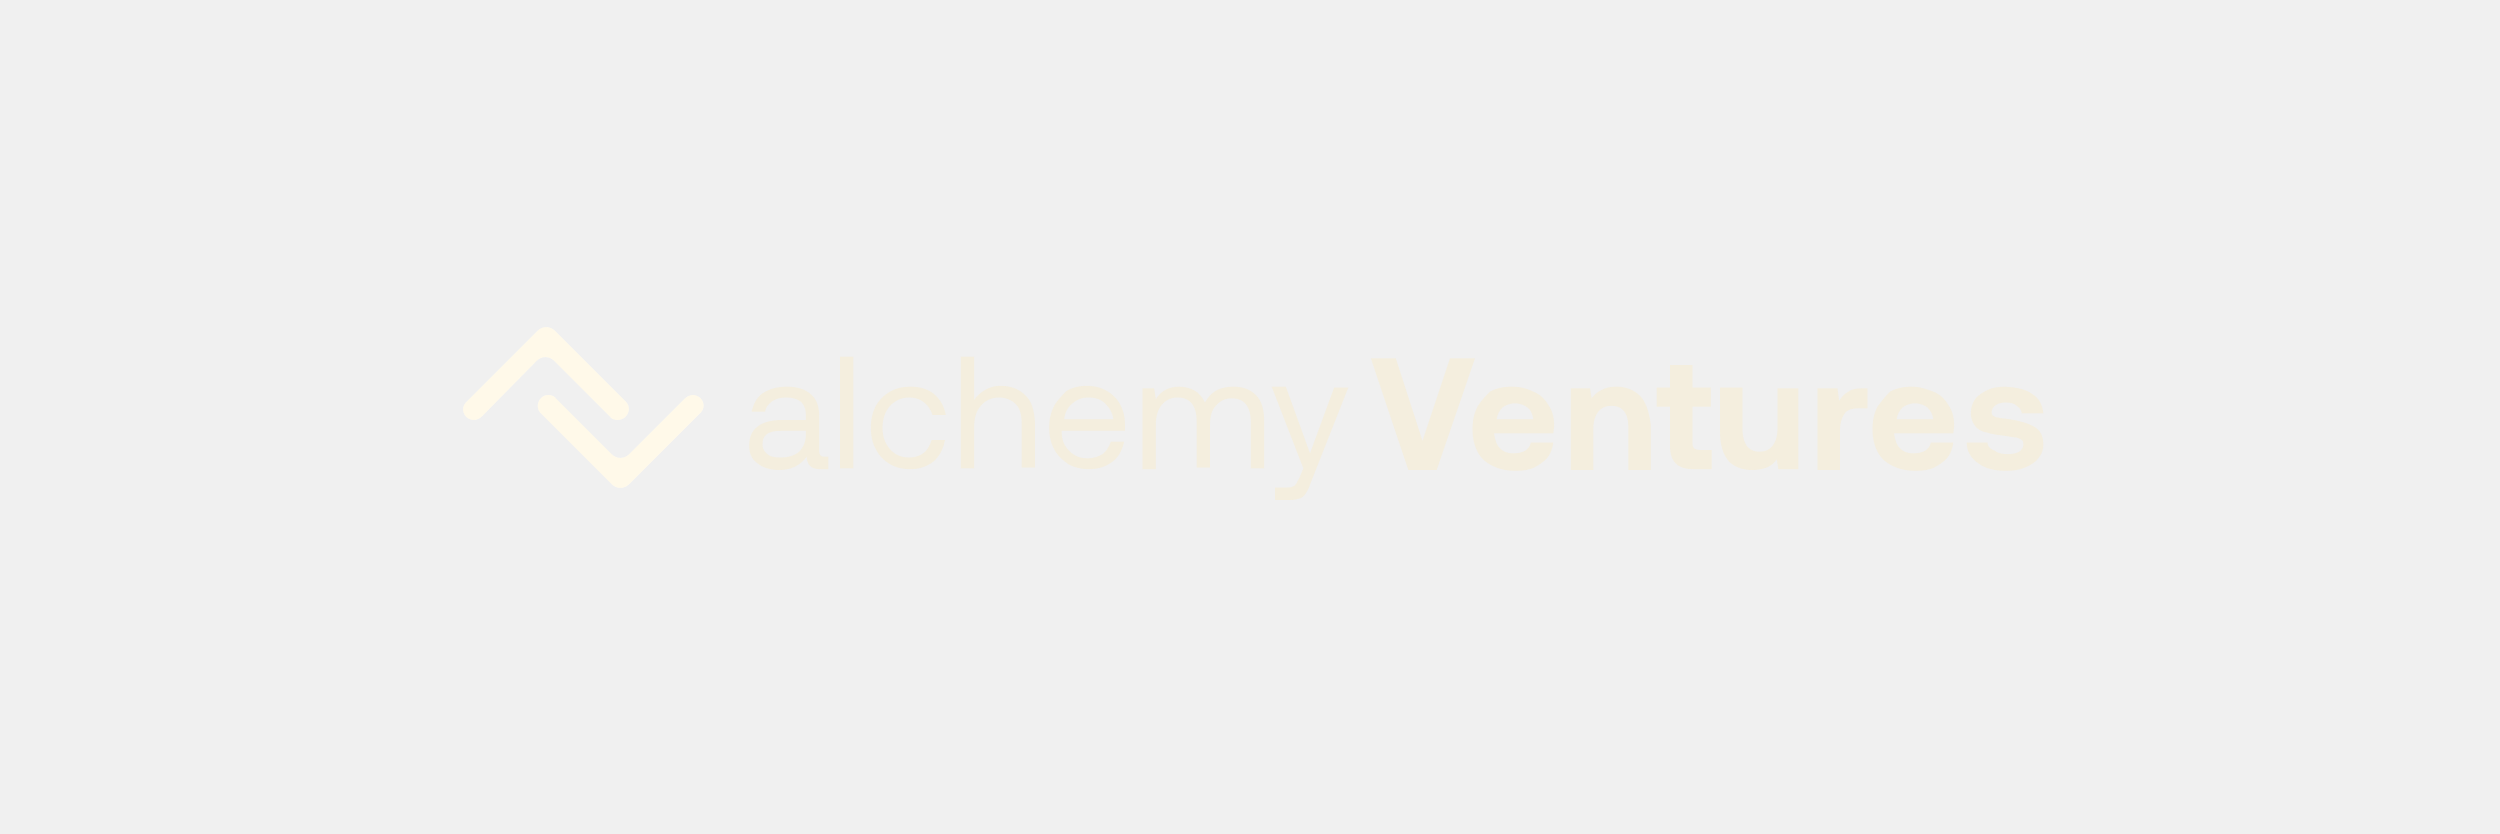
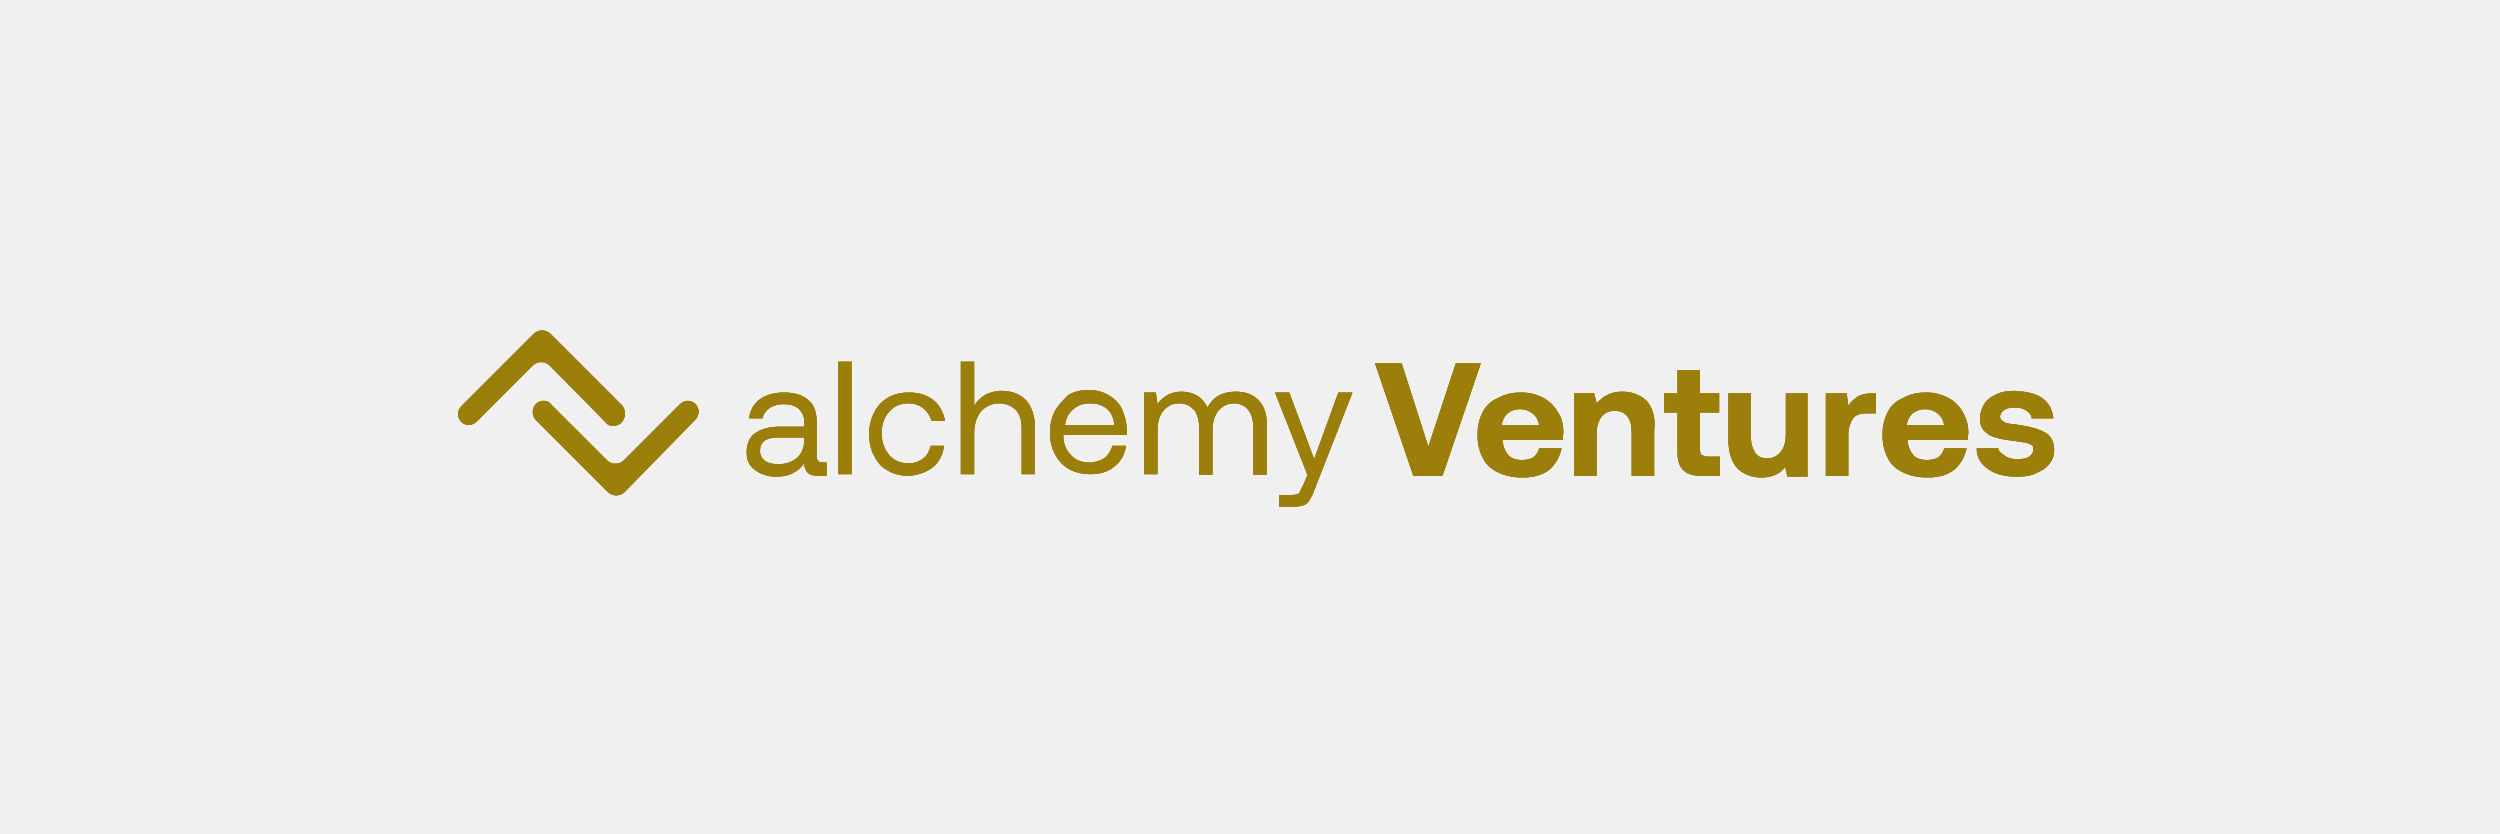
<svg xmlns="http://www.w3.org/2000/svg" version="1.1" id="katman_1" x="0px" y="0px" viewBox="0 0 300 100" style="enable-background:new 0 0 300 100;" xml:space="preserve">
  <style type="text/css">
- 	.st0{fill:#FFFFFF;}
- 	.st1{fill-rule:evenodd;clip-rule:evenodd;fill:#FFE8AA;fill-opacity:0.25;}
- 	.st2{fill:none;}
- 	.st3{fill:#FFE8AA;fill-opacity:0.25;}
+ 	.st0{fill:#9B7F0A;}
+ 	.st1{fill-rule:evenodd;clip-rule:evenodd;fill:#9B7F0A;}
</style>
-   <g>
-     <path class="st0" d="M65.8,47.4c0.3,0,0.7,0.1,0.9,0.4l6.7,6.7c0.6,0.6,1.5,0.6,2.1,0l6.7-6.7c0.2-0.2,0.6-0.4,0.9-0.4   c1.2,0,1.8,1.4,0.9,2.2l-8.5,8.5c-0.6,0.6-1.5,0.6-2.1,0l-8.5-8.5C64.1,48.8,64.7,47.4,65.8,47.4z M74.1,50.4   c-0.3,0-0.7-0.1-0.9-0.4l-6.7-6.7c-0.6-0.6-1.5-0.6-2.1,0L57.8,50c-0.2,0.2-0.6,0.4-0.9,0.4c-1.2,0-1.8-1.4-0.9-2.2l8.5-8.5   c0.6-0.6,1.5-0.6,2.1,0l8.5,8.5C75.9,49,75.3,50.4,74.1,50.4z" />
-     <path class="st1" d="M65.8,47.4c0.3,0,0.7,0.1,0.9,0.4l6.7,6.7c0.6,0.6,1.5,0.6,2.1,0l6.7-6.7c0.2-0.2,0.6-0.4,0.9-0.4   c1.2,0,1.8,1.4,0.9,2.2l-8.5,8.5c-0.6,0.6-1.5,0.6-2.1,0l-8.5-8.5C64.1,48.8,64.7,47.4,65.8,47.4z M74.1,50.4   c-0.3,0-0.7-0.1-0.9-0.4l-6.7-6.7c-0.6-0.6-1.5-0.6-2.1,0L57.8,50c-0.2,0.2-0.6,0.4-0.9,0.4c-1.2,0-1.8-1.4-0.9-2.2l8.5-8.5   c0.6-0.6,1.5-0.6,2.1,0l8.5,8.5C75.9,49,75.3,50.4,74.1,50.4z" />
-     <path class="st2" d="M99.4,54.8h-0.5c-0.4,0-0.6-0.2-0.6-0.7v-4.2c0-1.1-0.3-2-1-2.6c-0.7-0.6-1.6-0.9-2.9-0.9   c-1.2,0-2.1,0.3-2.9,0.8c-0.7,0.5-1.1,1.3-1.3,2.2h1.6c0.1-0.5,0.4-0.9,0.8-1.2c0.4-0.3,1-0.5,1.7-0.5c0.8,0,1.4,0.2,1.8,0.5   c0.4,0.4,0.6,0.9,0.6,1.5v0.7h-2.9c-1.3,0-2.3,0.3-2.9,0.8c-0.7,0.5-1,1.3-1,2.3c0,0.9,0.3,1.6,1,2.1c0.6,0.5,1.5,0.8,2.6,0.8   c1.4,0,2.5-0.5,3.3-1.6c0,0.5,0.2,0.9,0.4,1.1c0.3,0.3,0.7,0.4,1.3,0.4h0.9V54.8z M96.7,51.7v0.5c0,0.8-0.3,1.5-0.8,2   c-0.6,0.5-1.3,0.7-2.3,0.7c-0.6,0-1.2-0.1-1.5-0.4c-0.4-0.3-0.6-0.7-0.6-1.2c0-1.1,0.7-1.6,2.2-1.6H96.7z M100.8,42.8v13.4h1.6   V42.8H100.8z M112,55.4c0.7-0.6,1.2-1.5,1.4-2.6h-1.6c-0.2,0.6-0.5,1.2-0.9,1.5c-0.5,0.4-1.1,0.6-1.8,0.6c-0.9,0-1.7-0.3-2.3-1   c-0.6-0.7-0.9-1.5-0.9-2.6c0-1,0.3-1.9,0.9-2.6c0.6-0.6,1.3-1,2.3-1c0.7,0,1.3,0.2,1.8,0.6c0.5,0.4,0.8,0.9,1,1.5h1.6   c-0.2-1.1-0.7-1.9-1.4-2.5s-1.7-0.9-2.8-0.9c-1,0-1.8,0.2-2.5,0.6c-0.7,0.4-1.3,1-1.7,1.7c-0.4,0.8-0.6,1.6-0.6,2.6   c0,1,0.2,1.9,0.6,2.6c0.4,0.8,0.9,1.3,1.7,1.8c0.7,0.4,1.5,0.6,2.5,0.6C110.3,56.3,111.2,56,112,55.4z M123,47.4   c-0.7-0.7-1.7-1.1-2.9-1.1c-0.8,0-1.4,0.2-1.9,0.5c-0.5,0.3-1,0.7-1.3,1.2v-5.2h-1.6v13.4h1.6v-4.9c0-1.1,0.2-1.9,0.8-2.6   c0.5-0.6,1.2-1,2.2-1c0.8,0,1.5,0.3,2,0.8c0.5,0.5,0.7,1.3,0.7,2.3v5.3h1.6v-5.4C124.1,49.2,123.8,48.1,123,47.4z M126.5,48.7   c-0.4,0.8-0.6,1.6-0.6,2.6s0.2,1.9,0.6,2.6c0.4,0.8,1,1.3,1.7,1.8c0.7,0.4,1.6,0.6,2.5,0.6c1.1,0,2-0.3,2.8-0.9   c0.8-0.6,1.2-1.5,1.4-2.4h-1.6c-0.2,0.6-0.5,1.1-1,1.5c-0.5,0.3-1.1,0.5-1.8,0.5c-0.9,0-1.6-0.3-2.2-0.9c-0.6-0.6-0.9-1.3-0.9-2.3   v-0.1h7.6c0-0.3,0-0.5,0-0.7c0-0.9-0.2-1.8-0.6-2.5c-0.4-0.7-0.9-1.2-1.6-1.6c-0.7-0.4-1.5-0.6-2.4-0.6c-0.9,0-1.7,0.2-2.4,0.6   C127.5,47.4,126.9,48,126.5,48.7z M133.6,50.3h-5.9c0.1-0.8,0.4-1.4,1-1.9c0.6-0.5,1.2-0.7,1.9-0.7c0.8,0,1.5,0.2,2,0.7   S133.5,49.5,133.6,50.3z M150.7,47.4c-0.7-0.7-1.6-1-2.7-1c-1.6,0-2.7,0.6-3.4,1.9c-0.3-0.6-0.7-1.1-1.2-1.4   c-0.5-0.3-1.2-0.5-1.9-0.5c-1.2,0-2.2,0.5-2.8,1.5l-0.2-1.3h-1.4v9.7h1.6V51c0-1,0.2-1.8,0.7-2.4c0.5-0.6,1.1-0.9,1.9-0.9   c0.7,0,1.3,0.2,1.7,0.7c0.4,0.5,0.6,1.2,0.6,2.2v5.5h1.6V51c0-1,0.2-1.8,0.7-2.3c0.5-0.6,1.1-0.9,1.9-0.9c0.7,0,1.3,0.2,1.7,0.7   c0.4,0.5,0.6,1.2,0.6,2.2v5.5h1.6v-5.6C151.7,49.1,151.4,48.1,150.7,47.4z M154.3,46.4h-1.7l3.8,9.8l-0.5,1.2   c-0.2,0.3-0.3,0.6-0.4,0.7c-0.1,0.2-0.2,0.2-0.4,0.3c-0.2,0.1-0.4,0.1-0.7,0.1h-1.4V60h1.9c0.4,0,0.8-0.1,1.1-0.2   c0.3-0.1,0.5-0.3,0.7-0.6c0.2-0.3,0.4-0.7,0.6-1.3l4.5-11.4h-1.7l-2.9,7.9L154.3,46.4z" />
-     <path class="st3" d="M99.4,54.8h-0.5c-0.4,0-0.6-0.2-0.6-0.7v-4.2c0-1.1-0.3-2-1-2.6c-0.7-0.6-1.6-0.9-2.9-0.9   c-1.2,0-2.1,0.3-2.9,0.8c-0.7,0.5-1.1,1.3-1.3,2.2h1.6c0.1-0.5,0.4-0.9,0.8-1.2c0.4-0.3,1-0.5,1.7-0.5c0.8,0,1.4,0.2,1.8,0.5   c0.4,0.4,0.6,0.9,0.6,1.5v0.7h-2.9c-1.3,0-2.3,0.3-2.9,0.8c-0.7,0.5-1,1.3-1,2.3c0,0.9,0.3,1.6,1,2.1c0.6,0.5,1.5,0.8,2.6,0.8   c1.4,0,2.5-0.5,3.3-1.6c0,0.5,0.2,0.9,0.4,1.1c0.3,0.3,0.7,0.4,1.3,0.4h0.9V54.8z M96.7,51.7v0.5c0,0.8-0.3,1.5-0.8,2   c-0.6,0.5-1.3,0.7-2.3,0.7c-0.6,0-1.2-0.1-1.5-0.4c-0.4-0.3-0.6-0.7-0.6-1.2c0-1.1,0.7-1.6,2.2-1.6H96.7z M100.8,42.8v13.4h1.6   V42.8H100.8z M112,55.4c0.7-0.6,1.2-1.5,1.4-2.6h-1.6c-0.2,0.6-0.5,1.2-0.9,1.5c-0.5,0.4-1.1,0.6-1.8,0.6c-0.9,0-1.7-0.3-2.3-1   c-0.6-0.7-0.9-1.5-0.9-2.6c0-1,0.3-1.9,0.9-2.6c0.6-0.6,1.3-1,2.3-1c0.7,0,1.3,0.2,1.8,0.6c0.5,0.4,0.8,0.9,1,1.5h1.6   c-0.2-1.1-0.7-1.9-1.4-2.5s-1.7-0.9-2.8-0.9c-1,0-1.8,0.2-2.5,0.6c-0.7,0.4-1.3,1-1.7,1.7c-0.4,0.8-0.6,1.6-0.6,2.6   c0,1,0.2,1.9,0.6,2.6c0.4,0.8,0.9,1.3,1.7,1.8c0.7,0.4,1.5,0.6,2.5,0.6C110.3,56.3,111.2,56,112,55.4z M123,47.4   c-0.7-0.7-1.7-1.1-2.9-1.1c-0.8,0-1.4,0.2-1.9,0.5c-0.5,0.3-1,0.7-1.3,1.2v-5.2h-1.6v13.4h1.6v-4.9c0-1.1,0.2-1.9,0.8-2.6   c0.5-0.6,1.2-1,2.2-1c0.8,0,1.5,0.3,2,0.8c0.5,0.5,0.7,1.3,0.7,2.3v5.3h1.6v-5.4C124.1,49.2,123.8,48.1,123,47.4z M126.5,48.7   c-0.4,0.8-0.6,1.6-0.6,2.6s0.2,1.9,0.6,2.6c0.4,0.8,1,1.3,1.7,1.8c0.7,0.4,1.6,0.6,2.5,0.6c1.1,0,2-0.3,2.8-0.9   c0.8-0.6,1.2-1.5,1.4-2.4h-1.6c-0.2,0.6-0.5,1.1-1,1.5c-0.5,0.3-1.1,0.5-1.8,0.5c-0.9,0-1.6-0.3-2.2-0.9c-0.6-0.6-0.9-1.3-0.9-2.3   v-0.1h7.6c0-0.3,0-0.5,0-0.7c0-0.9-0.2-1.8-0.6-2.5c-0.4-0.7-0.9-1.2-1.6-1.6c-0.7-0.4-1.5-0.6-2.4-0.6c-0.9,0-1.7,0.2-2.4,0.6   C127.5,47.4,126.9,48,126.5,48.7z M133.6,50.3h-5.9c0.1-0.8,0.4-1.4,1-1.9c0.6-0.5,1.2-0.7,1.9-0.7c0.8,0,1.5,0.2,2,0.7   S133.5,49.5,133.6,50.3z M150.7,47.4c-0.7-0.7-1.6-1-2.7-1c-1.6,0-2.7,0.6-3.4,1.9c-0.3-0.6-0.7-1.1-1.2-1.4   c-0.5-0.3-1.2-0.5-1.9-0.5c-1.2,0-2.2,0.5-2.8,1.5l-0.2-1.3h-1.4v9.7h1.6V51c0-1,0.2-1.8,0.7-2.4c0.5-0.6,1.1-0.9,1.9-0.9   c0.7,0,1.3,0.2,1.7,0.7c0.4,0.5,0.6,1.2,0.6,2.2v5.5h1.6V51c0-1,0.2-1.8,0.7-2.3c0.5-0.6,1.1-0.9,1.9-0.9c0.7,0,1.3,0.2,1.7,0.7   c0.4,0.5,0.6,1.2,0.6,2.2v5.5h1.6v-5.6C151.7,49.1,151.4,48.1,150.7,47.4z M154.3,46.4h-1.7l3.8,9.8l-0.5,1.2   c-0.2,0.3-0.3,0.6-0.4,0.7c-0.1,0.2-0.2,0.2-0.4,0.3c-0.2,0.1-0.4,0.1-0.7,0.1h-1.4V60h1.9c0.4,0,0.8-0.1,1.1-0.2   c0.3-0.1,0.5-0.3,0.7-0.6c0.2-0.3,0.4-0.7,0.6-1.3l4.5-11.4h-1.7l-2.9,7.9L154.3,46.4z" />
-     <path class="st2" d="M164.5,43l4.5,13.4h3.4L177,43h-3l-3.3,9.9l-3.2-9.9H164.5z M177.3,48.8c-0.4,0.8-0.6,1.6-0.6,2.7   s0.2,1.9,0.6,2.7c0.4,0.8,1,1.3,1.8,1.7c0.8,0.4,1.7,0.6,2.8,0.6c0.8,0,1.6-0.1,2.2-0.4c0.6-0.3,1.2-0.7,1.6-1.2   c0.4-0.5,0.6-1.1,0.7-1.8h-2.7c-0.1,0.5-0.4,0.8-0.7,1c-0.4,0.2-0.8,0.3-1.4,0.3c-0.7,0-1.2-0.2-1.6-0.6c-0.4-0.4-0.6-1-0.7-1.7   v-0.1h7.1c0-0.3,0.1-0.6,0.1-0.9c0-1-0.2-1.8-0.7-2.5c-0.4-0.7-1-1.3-1.8-1.6c-0.8-0.4-1.6-0.6-2.6-0.6c-1,0-1.9,0.2-2.6,0.6   C178.3,47.5,177.7,48.1,177.3,48.8z M184,50.3h-4.4c0.1-0.6,0.3-1,0.7-1.4c0.4-0.3,0.9-0.5,1.5-0.5c0.6,0,1.1,0.2,1.5,0.5   S183.9,49.7,184,50.3z M196.8,47.5c-0.7-0.7-1.7-1.1-2.8-1.1c-0.7,0-1.3,0.1-1.8,0.4c-0.5,0.2-0.9,0.6-1.2,1l-0.2-1.2h-2.3v9.8h2.7   v-5c0-0.8,0.2-1.5,0.6-2c0.4-0.5,0.9-0.7,1.6-0.7c1.3,0,2,0.9,2,2.5v5.2h2.7V51C197.9,49.4,197.5,48.2,196.8,47.5z M200.4,48.8v4.7   c0,1.9,0.9,2.8,2.8,2.8h2.2v-2.3H204c-0.3,0-0.6-0.1-0.7-0.2c-0.2-0.2-0.2-0.4-0.2-0.7v-4.3h2.2v-2.3h-2.2v-2.7h-2.7v2.7h-1.6v2.3   H200.4z M216,46.6h-2.7v4.8c0,0.9-0.2,1.6-0.6,2.1c-0.4,0.5-0.9,0.7-1.6,0.7c-0.6,0-1.1-0.2-1.5-0.7c-0.3-0.5-0.5-1.1-0.5-2v-5   h-2.7v5.3c0,1.7,0.4,2.8,1.1,3.6c0.7,0.7,1.7,1,2.8,1c0.6,0,1.2-0.1,1.7-0.3c0.5-0.2,0.9-0.5,1.2-1l0.2,1.2h2.4V46.6z M224,46.6   h-0.5c-0.7,0-1.3,0.1-1.7,0.4c-0.4,0.2-0.8,0.6-1.1,1.1l-0.2-1.5h-2.4v9.8h2.7v-4.8c0-0.8,0.2-1.4,0.5-1.9c0.3-0.5,0.9-0.7,1.7-0.7   h1.1V46.6z M225.3,48.8c-0.4,0.8-0.6,1.6-0.6,2.7s0.2,1.9,0.6,2.7c0.4,0.8,1,1.3,1.8,1.7c0.8,0.4,1.7,0.6,2.8,0.6   c0.8,0,1.6-0.1,2.2-0.4c0.6-0.3,1.2-0.7,1.6-1.2c0.4-0.5,0.6-1.1,0.7-1.8h-2.7c-0.1,0.5-0.4,0.8-0.7,1c-0.4,0.2-0.8,0.3-1.4,0.3   c-0.7,0-1.2-0.2-1.6-0.6c-0.4-0.4-0.6-1-0.7-1.7v-0.1h7.1c0-0.3,0.1-0.6,0.1-0.9c0-1-0.2-1.8-0.7-2.5c-0.4-0.7-1-1.3-1.8-1.6   s-1.6-0.6-2.6-0.6c-1,0-1.9,0.2-2.6,0.6C226.3,47.5,225.8,48.1,225.3,48.8z M232,50.3h-4.4c0.1-0.6,0.3-1,0.7-1.4   c0.4-0.3,0.9-0.5,1.5-0.5c0.6,0,1.1,0.2,1.5,0.5C231.7,49.3,231.9,49.7,232,50.3z M238.5,53.1H236c0,1,0.5,1.9,1.4,2.5   c0.8,0.6,1.9,0.9,3.3,0.9c0.9,0,1.6-0.1,2.3-0.4c0.7-0.3,1.2-0.6,1.6-1.1c0.4-0.5,0.6-1,0.6-1.7c0-1-0.4-1.7-1.1-2.1   c-0.7-0.4-1.7-0.7-3-0.9c-0.6-0.1-1.1-0.1-1.3-0.2c-0.3,0-0.5-0.1-0.6-0.2c-0.2-0.1-0.2-0.3-0.2-0.5c0-0.3,0.2-0.6,0.5-0.8   c0.3-0.2,0.7-0.3,1.2-0.3c0.5,0,1,0.1,1.3,0.4c0.3,0.2,0.6,0.5,0.6,0.9h2.6c-0.1-1-0.5-1.8-1.3-2.3c-0.8-0.6-1.9-0.8-3.2-0.9   c-0.8,0-1.6,0.1-2.2,0.4c-0.6,0.3-1.1,0.6-1.5,1.1c-0.3,0.5-0.5,1-0.5,1.7c0,0.6,0.2,1.1,0.5,1.5c0.3,0.4,0.8,0.7,1.4,0.8   c0.6,0.2,1.3,0.3,2.2,0.4c0.6,0.1,1.1,0.2,1.4,0.2c0.3,0.1,0.5,0.2,0.6,0.3c0.2,0.1,0.2,0.3,0.2,0.6c0,0.3-0.2,0.6-0.5,0.8   c-0.3,0.2-0.8,0.3-1.4,0.3c-0.6,0-1.1-0.1-1.5-0.4C238.8,53.9,238.5,53.5,238.5,53.1z" />
-     <path class="st3" d="M164.5,43l4.5,13.4h3.4L177,43h-3l-3.3,9.9l-3.2-9.9H164.5z M177.3,48.8c-0.4,0.8-0.6,1.6-0.6,2.7   s0.2,1.9,0.6,2.7c0.4,0.8,1,1.3,1.8,1.7c0.8,0.4,1.7,0.6,2.8,0.6c0.8,0,1.6-0.1,2.2-0.4c0.6-0.3,1.2-0.7,1.6-1.2   c0.4-0.5,0.6-1.1,0.7-1.8h-2.7c-0.1,0.5-0.4,0.8-0.7,1c-0.4,0.2-0.8,0.3-1.4,0.3c-0.7,0-1.2-0.2-1.6-0.6c-0.4-0.4-0.6-1-0.7-1.7   v-0.1h7.1c0-0.3,0.1-0.6,0.1-0.9c0-1-0.2-1.8-0.7-2.5c-0.4-0.7-1-1.3-1.8-1.6c-0.8-0.4-1.6-0.6-2.6-0.6c-1,0-1.9,0.2-2.6,0.6   C178.3,47.5,177.7,48.1,177.3,48.8z M184,50.3h-4.4c0.1-0.6,0.3-1,0.7-1.4c0.4-0.3,0.9-0.5,1.5-0.5c0.6,0,1.1,0.2,1.5,0.5   S183.9,49.7,184,50.3z M196.8,47.5c-0.7-0.7-1.7-1.1-2.8-1.1c-0.7,0-1.3,0.1-1.8,0.4c-0.5,0.2-0.9,0.6-1.2,1l-0.2-1.2h-2.3v9.8h2.7   v-5c0-0.8,0.2-1.5,0.6-2c0.4-0.5,0.9-0.7,1.6-0.7c1.3,0,2,0.9,2,2.5v5.2h2.7V51C197.9,49.4,197.5,48.2,196.8,47.5z M200.4,48.8v4.7   c0,1.9,0.9,2.8,2.8,2.8h2.2v-2.3H204c-0.3,0-0.6-0.1-0.7-0.2c-0.2-0.2-0.2-0.4-0.2-0.7v-4.3h2.2v-2.3h-2.2v-2.7h-2.7v2.7h-1.6v2.3   H200.4z M216,46.6h-2.7v4.8c0,0.9-0.2,1.6-0.6,2.1c-0.4,0.5-0.9,0.7-1.6,0.7c-0.6,0-1.1-0.2-1.5-0.7c-0.3-0.5-0.5-1.1-0.5-2v-5   h-2.7v5.3c0,1.7,0.4,2.8,1.1,3.6c0.7,0.7,1.7,1,2.8,1c0.6,0,1.2-0.1,1.7-0.3c0.5-0.2,0.9-0.5,1.2-1l0.2,1.2h2.4V46.6z M224,46.6   h-0.5c-0.7,0-1.3,0.1-1.7,0.4c-0.4,0.2-0.8,0.6-1.1,1.1l-0.2-1.5h-2.4v9.8h2.7v-4.8c0-0.8,0.2-1.4,0.5-1.9c0.3-0.5,0.9-0.7,1.7-0.7   h1.1V46.6z M225.3,48.8c-0.4,0.8-0.6,1.6-0.6,2.7s0.2,1.9,0.6,2.7c0.4,0.8,1,1.3,1.8,1.7c0.8,0.4,1.7,0.6,2.8,0.6   c0.8,0,1.6-0.1,2.2-0.4c0.6-0.3,1.2-0.7,1.6-1.2c0.4-0.5,0.6-1.1,0.7-1.8h-2.7c-0.1,0.5-0.4,0.8-0.7,1c-0.4,0.2-0.8,0.3-1.4,0.3   c-0.7,0-1.2-0.2-1.6-0.6c-0.4-0.4-0.6-1-0.7-1.7v-0.1h7.1c0-0.3,0.1-0.6,0.1-0.9c0-1-0.2-1.8-0.7-2.5c-0.4-0.7-1-1.3-1.8-1.6   s-1.6-0.6-2.6-0.6c-1,0-1.9,0.2-2.6,0.6C226.3,47.5,225.8,48.1,225.3,48.8z M232,50.3h-4.4c0.1-0.6,0.3-1,0.7-1.4   c0.4-0.3,0.9-0.5,1.5-0.5c0.6,0,1.1,0.2,1.5,0.5C231.7,49.3,231.9,49.7,232,50.3z M238.5,53.1H236c0,1,0.5,1.9,1.4,2.5   c0.8,0.6,1.9,0.9,3.3,0.9c0.9,0,1.6-0.1,2.3-0.4c0.7-0.3,1.2-0.6,1.6-1.1c0.4-0.5,0.6-1,0.6-1.7c0-1-0.4-1.7-1.1-2.1   c-0.7-0.4-1.7-0.7-3-0.9c-0.6-0.1-1.1-0.1-1.3-0.2c-0.3,0-0.5-0.1-0.6-0.2c-0.2-0.1-0.2-0.3-0.2-0.5c0-0.3,0.2-0.6,0.5-0.8   c0.3-0.2,0.7-0.3,1.2-0.3c0.5,0,1,0.1,1.3,0.4c0.3,0.2,0.6,0.5,0.6,0.9h2.6c-0.1-1-0.5-1.8-1.3-2.3c-0.8-0.6-1.9-0.8-3.2-0.9   c-0.8,0-1.6,0.1-2.2,0.4c-0.6,0.3-1.1,0.6-1.5,1.1c-0.3,0.5-0.5,1-0.5,1.7c0,0.6,0.2,1.1,0.5,1.5c0.3,0.4,0.8,0.7,1.4,0.8   c0.6,0.2,1.3,0.3,2.2,0.4c0.6,0.1,1.1,0.2,1.4,0.2c0.3,0.1,0.5,0.2,0.6,0.3c0.2,0.1,0.2,0.3,0.2,0.6c0,0.3-0.2,0.6-0.5,0.8   c-0.3,0.2-0.8,0.3-1.4,0.3c-0.6,0-1.1-0.1-1.5-0.4C238.8,53.9,238.5,53.5,238.5,53.1z" />
-   </g>
+   <path class="st0" d="M65.2,48.1c0.4,0,0.7,0.1,0.9,0.4l6.7,6.7c0.6,0.6,1.5,0.6,2.1,0l6.7-6.7c0.2-0.2,0.6-0.4,0.9-0.4  c1.2,0,1.8,1.4,0.9,2.3L75,59c-0.6,0.6-1.5,0.6-2.1,0l-8.6-8.6C63.5,49.5,64.1,48.1,65.2,48.1z M73.6,51.1c-0.4,0-0.7-0.1-0.9-0.4  L66,43.9c-0.6-0.6-1.5-0.6-2.1,0l-6.7,6.7c-0.2,0.2-0.6,0.4-0.9,0.4c-1.2,0-1.8-1.4-0.9-2.3l8.6-8.6c0.6-0.6,1.5-0.6,2.1,0l8.6,8.6  C75.4,49.7,74.8,51.1,73.6,51.1z" />
+   <path class="st1" d="M65.2,48.1c0.4,0,0.7,0.1,0.9,0.4l6.7,6.7c0.6,0.6,1.5,0.6,2.1,0l6.7-6.7c0.2-0.2,0.6-0.4,0.9-0.4  c1.2,0,1.8,1.4,0.9,2.3L75,59c-0.6,0.6-1.5,0.6-2.1,0l-8.6-8.6C63.5,49.5,64.1,48.1,65.2,48.1z M73.6,51.1c-0.4,0-0.7-0.1-0.9-0.4  L66,43.9c-0.6-0.6-1.5-0.6-2.1,0l-6.7,6.7c-0.2,0.2-0.6,0.4-0.9,0.4c-1.2,0-1.8-1.4-0.9-2.3l8.6-8.6c0.6-0.6,1.5-0.6,2.1,0l8.6,8.6  C75.4,49.7,74.8,51.1,73.6,51.1z" />
+   <path class="st1" d="M65.2,48.1c0.4,0,0.7,0.1,0.9,0.4l6.7,6.7c0.6,0.6,1.5,0.6,2.1,0l6.7-6.7c0.2-0.2,0.6-0.4,0.9-0.4  c1.2,0,1.8,1.4,0.9,2.3L75,59c-0.6,0.6-1.5,0.6-2.1,0l-8.6-8.6C63.5,49.5,64.1,48.1,65.2,48.1z M73.6,51.1c-0.4,0-0.7-0.1-0.9-0.4  L66,43.9c-0.6-0.6-1.5-0.6-2.1,0l-6.7,6.7c-0.2,0.2-0.6,0.4-0.9,0.4c-1.2,0-1.8-1.4-0.9-2.3l8.6-8.6c0.6-0.6,1.5-0.6,2.1,0l8.6,8.6  C75.4,49.7,74.8,51.1,73.6,51.1z" />
+   <path class="st0" d="M99.2,55.5h-0.5c-0.4,0-0.7-0.2-0.7-0.7v-4.2c0-1.1-0.3-2-1-2.6c-0.7-0.6-1.7-0.9-2.9-0.9  c-1.2,0-2.2,0.3-2.9,0.8c-0.7,0.5-1.2,1.3-1.3,2.3h1.6c0.1-0.5,0.4-0.9,0.8-1.2c0.4-0.3,1-0.5,1.7-0.5c0.8,0,1.4,0.2,1.8,0.5  c0.4,0.4,0.7,0.9,0.7,1.5v0.7h-2.9c-1.3,0-2.3,0.3-3,0.8c-0.7,0.5-1,1.3-1,2.3c0,0.9,0.3,1.6,1,2.1c0.7,0.5,1.5,0.8,2.6,0.8  c1.4,0,2.5-0.5,3.3-1.6c0,0.5,0.2,0.9,0.4,1.1c0.3,0.3,0.7,0.4,1.4,0.4h0.9V55.5z M96.5,52.4v0.5c0,0.8-0.3,1.5-0.8,2  c-0.6,0.5-1.3,0.8-2.3,0.8c-0.7,0-1.2-0.1-1.6-0.4c-0.4-0.3-0.6-0.7-0.6-1.2c0-1.1,0.7-1.6,2.2-1.6H96.5z M100.6,43.4v13.5h1.6V43.4  H100.6z M111.9,56.1c0.8-0.6,1.2-1.5,1.4-2.6h-1.6c-0.2,0.7-0.5,1.2-0.9,1.5c-0.5,0.4-1.1,0.6-1.8,0.6c-0.9,0-1.7-0.3-2.3-1  c-0.6-0.7-0.9-1.6-0.9-2.6c0-1.1,0.3-1.9,0.9-2.6c0.6-0.7,1.4-1,2.3-1c0.7,0,1.3,0.2,1.8,0.6c0.5,0.4,0.8,0.9,1,1.5h1.6  c-0.2-1.1-0.7-1.9-1.4-2.5c-0.8-0.6-1.7-0.9-2.9-0.9c-1,0-1.8,0.2-2.5,0.6c-0.7,0.4-1.3,1-1.7,1.8c-0.4,0.8-0.6,1.6-0.6,2.6  c0,1,0.2,1.9,0.6,2.6c0.4,0.8,0.9,1.4,1.7,1.8c0.7,0.4,1.5,0.6,2.5,0.6C110.2,57,111.1,56.7,111.9,56.1z M123.1,48  c-0.7-0.7-1.7-1.1-2.9-1.1c-0.8,0-1.4,0.2-2,0.5c-0.5,0.3-1,0.8-1.3,1.3v-5.3h-1.6v13.5h1.6V52c0-1.1,0.3-2,0.8-2.6  c0.5-0.6,1.3-1,2.2-1c0.8,0,1.5,0.3,2,0.8c0.5,0.5,0.7,1.3,0.7,2.3v5.4h1.6v-5.5C124.2,49.9,123.8,48.8,123.1,48z M126.6,49.3  c-0.4,0.8-0.6,1.6-0.6,2.6s0.2,1.9,0.6,2.6c0.4,0.8,1,1.4,1.7,1.8c0.7,0.4,1.6,0.6,2.6,0.6c1.1,0,2.1-0.3,2.8-0.9  c0.8-0.6,1.3-1.5,1.4-2.5h-1.6c-0.2,0.6-0.5,1.1-1,1.5c-0.5,0.3-1.1,0.5-1.8,0.5c-0.9,0-1.7-0.3-2.2-0.9c-0.6-0.6-0.9-1.4-0.9-2.3  v-0.1h7.6c0-0.3,0-0.5,0-0.7c0-0.9-0.3-1.8-0.6-2.5c-0.4-0.7-0.9-1.2-1.6-1.6c-0.7-0.4-1.5-0.6-2.4-0.6c-0.9,0-1.7,0.2-2.4,0.6  C127.6,48,127,48.6,126.6,49.3z M133.7,51h-5.9c0.1-0.8,0.4-1.4,1-1.9c0.6-0.5,1.2-0.7,2-0.7c0.8,0,1.5,0.2,2.1,0.7  C133.3,49.5,133.7,50.2,133.7,51z M151,48c-0.7-0.7-1.6-1-2.7-1c-1.6,0-2.7,0.6-3.4,1.9c-0.3-0.6-0.7-1.1-1.2-1.4  c-0.5-0.3-1.2-0.5-1.9-0.5c-1.2,0-2.2,0.5-2.9,1.5l-0.2-1.4h-1.4v9.8h1.6v-5.2c0-1,0.2-1.8,0.7-2.4c0.5-0.6,1.1-0.9,1.9-0.9  c0.8,0,1.3,0.3,1.8,0.8c0.4,0.5,0.6,1.2,0.6,2.2v5.6h1.6v-5.3c0-1,0.2-1.8,0.7-2.4c0.5-0.6,1.1-0.9,1.9-0.9c0.7,0,1.3,0.3,1.7,0.8  c0.4,0.5,0.6,1.2,0.6,2.2v5.6h1.6v-5.7C152.1,49.8,151.7,48.7,151,48z M154.7,47.1H153l3.9,9.9l-0.5,1.2c-0.2,0.3-0.3,0.6-0.4,0.8  c-0.1,0.2-0.2,0.3-0.4,0.3c-0.2,0.1-0.4,0.1-0.7,0.1h-1.4v1.4h1.9c0.4,0,0.8-0.1,1.1-0.2c0.3-0.1,0.5-0.3,0.7-0.7  c0.2-0.3,0.4-0.7,0.6-1.3l4.5-11.5h-1.7l-2.9,8L154.7,47.1z" />
+   <path class="st0" d="M99.2,55.5h-0.5c-0.4,0-0.7-0.2-0.7-0.7v-4.2c0-1.1-0.3-2-1-2.6c-0.7-0.6-1.7-0.9-2.9-0.9  c-1.2,0-2.2,0.3-2.9,0.8c-0.7,0.5-1.2,1.3-1.3,2.3h1.6c0.1-0.5,0.4-0.9,0.8-1.2c0.4-0.3,1-0.5,1.7-0.5c0.8,0,1.4,0.2,1.8,0.5  c0.4,0.4,0.7,0.9,0.7,1.5v0.7h-2.9c-1.3,0-2.3,0.3-3,0.8c-0.7,0.5-1,1.3-1,2.3c0,0.9,0.3,1.6,1,2.1c0.7,0.5,1.5,0.8,2.6,0.8  c1.4,0,2.5-0.5,3.3-1.6c0,0.5,0.2,0.9,0.4,1.1c0.3,0.3,0.7,0.4,1.4,0.4h0.9V55.5z M96.5,52.4v0.5c0,0.8-0.3,1.5-0.8,2  c-0.6,0.5-1.3,0.8-2.3,0.8c-0.7,0-1.2-0.1-1.6-0.4c-0.4-0.3-0.6-0.7-0.6-1.2c0-1.1,0.7-1.6,2.2-1.6H96.5z M100.6,43.4v13.5h1.6V43.4  H100.6z M111.9,56.1c0.8-0.6,1.2-1.5,1.4-2.6h-1.6c-0.2,0.7-0.5,1.2-0.9,1.5c-0.5,0.4-1.1,0.6-1.8,0.6c-0.9,0-1.7-0.3-2.3-1  c-0.6-0.7-0.9-1.6-0.9-2.6c0-1.1,0.3-1.9,0.9-2.6c0.6-0.7,1.4-1,2.3-1c0.7,0,1.3,0.2,1.8,0.6c0.5,0.4,0.8,0.9,1,1.5h1.6  c-0.2-1.1-0.7-1.9-1.4-2.5c-0.8-0.6-1.7-0.9-2.9-0.9c-1,0-1.8,0.2-2.5,0.6c-0.7,0.4-1.3,1-1.7,1.8c-0.4,0.8-0.6,1.6-0.6,2.6  c0,1,0.2,1.9,0.6,2.6c0.4,0.8,0.9,1.4,1.7,1.8c0.7,0.4,1.5,0.6,2.5,0.6C110.2,57,111.1,56.7,111.9,56.1z M123.1,48  c-0.7-0.7-1.7-1.1-2.9-1.1c-0.8,0-1.4,0.2-2,0.5c-0.5,0.3-1,0.8-1.3,1.3v-5.3h-1.6v13.5h1.6V52c0-1.1,0.3-2,0.8-2.6  c0.5-0.6,1.3-1,2.2-1c0.8,0,1.5,0.3,2,0.8c0.5,0.5,0.7,1.3,0.7,2.3v5.4h1.6v-5.5C124.2,49.9,123.8,48.8,123.1,48z M126.6,49.3  c-0.4,0.8-0.6,1.6-0.6,2.6s0.2,1.9,0.6,2.6c0.4,0.8,1,1.4,1.7,1.8c0.7,0.4,1.6,0.6,2.6,0.6c1.1,0,2.1-0.3,2.8-0.9  c0.8-0.6,1.3-1.5,1.4-2.5h-1.6c-0.2,0.6-0.5,1.1-1,1.5c-0.5,0.3-1.1,0.5-1.8,0.5c-0.9,0-1.7-0.3-2.2-0.9c-0.6-0.6-0.9-1.4-0.9-2.3  v-0.1h7.6c0-0.3,0-0.5,0-0.7c0-0.9-0.3-1.8-0.6-2.5c-0.4-0.7-0.9-1.2-1.6-1.6c-0.7-0.4-1.5-0.6-2.4-0.6c-0.9,0-1.7,0.2-2.4,0.6  C127.6,48,127,48.6,126.6,49.3z M133.7,51h-5.9c0.1-0.8,0.4-1.4,1-1.9c0.6-0.5,1.2-0.7,2-0.7c0.8,0,1.5,0.2,2.1,0.7  C133.3,49.5,133.7,50.2,133.7,51z M151,48c-0.7-0.7-1.6-1-2.7-1c-1.6,0-2.7,0.6-3.4,1.9c-0.3-0.6-0.7-1.1-1.2-1.4  c-0.5-0.3-1.2-0.5-1.9-0.5c-1.2,0-2.2,0.5-2.9,1.5l-0.2-1.4h-1.4v9.8h1.6v-5.2c0-1,0.2-1.8,0.7-2.4c0.5-0.6,1.1-0.9,1.9-0.9  c0.8,0,1.3,0.3,1.8,0.8c0.4,0.5,0.6,1.2,0.6,2.2v5.6h1.6v-5.3c0-1,0.2-1.8,0.7-2.4c0.5-0.6,1.1-0.9,1.9-0.9c0.7,0,1.3,0.3,1.7,0.8  c0.4,0.5,0.6,1.2,0.6,2.2v5.6h1.6v-5.7C152.1,49.8,151.7,48.7,151,48z M154.7,47.1H153l3.9,9.9l-0.5,1.2c-0.2,0.3-0.3,0.6-0.4,0.8  c-0.1,0.2-0.2,0.3-0.4,0.3c-0.2,0.1-0.4,0.1-0.7,0.1h-1.4v1.4h1.9c0.4,0,0.8-0.1,1.1-0.2c0.3-0.1,0.5-0.3,0.7-0.7  c0.2-0.3,0.4-0.7,0.6-1.3l4.5-11.5h-1.7l-2.9,8L154.7,47.1z" />
+   <path class="st0" d="M99.2,55.5h-0.5c-0.4,0-0.7-0.2-0.7-0.7v-4.2c0-1.1-0.3-2-1-2.6c-0.7-0.6-1.7-0.9-2.9-0.9  c-1.2,0-2.2,0.3-2.9,0.8c-0.7,0.5-1.2,1.3-1.3,2.3h1.6c0.1-0.5,0.4-0.9,0.8-1.2c0.4-0.3,1-0.5,1.7-0.5c0.8,0,1.4,0.2,1.8,0.5  c0.4,0.4,0.7,0.9,0.7,1.5v0.7h-2.9c-1.3,0-2.3,0.3-3,0.8c-0.7,0.5-1,1.3-1,2.3c0,0.9,0.3,1.6,1,2.1c0.7,0.5,1.5,0.8,2.6,0.8  c1.4,0,2.5-0.5,3.3-1.6c0,0.5,0.2,0.9,0.4,1.1c0.3,0.3,0.7,0.4,1.4,0.4h0.9V55.5z M96.5,52.4v0.5c0,0.8-0.3,1.5-0.8,2  c-0.6,0.5-1.3,0.8-2.3,0.8c-0.7,0-1.2-0.1-1.6-0.4c-0.4-0.3-0.6-0.7-0.6-1.2c0-1.1,0.7-1.6,2.2-1.6H96.5z M100.6,43.4v13.5h1.6V43.4  H100.6z M111.9,56.1c0.8-0.6,1.2-1.5,1.4-2.6h-1.6c-0.2,0.7-0.5,1.2-0.9,1.5c-0.5,0.4-1.1,0.6-1.8,0.6c-0.9,0-1.7-0.3-2.3-1  c-0.6-0.7-0.9-1.6-0.9-2.6c0-1.1,0.3-1.9,0.9-2.6c0.6-0.7,1.4-1,2.3-1c0.7,0,1.3,0.2,1.8,0.6c0.5,0.4,0.8,0.9,1,1.5h1.6  c-0.2-1.1-0.7-1.9-1.4-2.5c-0.8-0.6-1.7-0.9-2.9-0.9c-1,0-1.8,0.2-2.5,0.6c-0.7,0.4-1.3,1-1.7,1.8c-0.4,0.8-0.6,1.6-0.6,2.6  c0,1,0.2,1.9,0.6,2.6c0.4,0.8,0.9,1.4,1.7,1.8c0.7,0.4,1.5,0.6,2.5,0.6C110.2,57,111.1,56.7,111.9,56.1z M123.1,48  c-0.7-0.7-1.7-1.1-2.9-1.1c-0.8,0-1.4,0.2-2,0.5c-0.5,0.3-1,0.8-1.3,1.3v-5.3h-1.6v13.5h1.6V52c0-1.1,0.3-2,0.8-2.6  c0.5-0.6,1.3-1,2.2-1c0.8,0,1.5,0.3,2,0.8c0.5,0.5,0.7,1.3,0.7,2.3v5.4h1.6v-5.5C124.2,49.9,123.8,48.8,123.1,48z M126.6,49.3  c-0.4,0.8-0.6,1.6-0.6,2.6s0.2,1.9,0.6,2.6c0.4,0.8,1,1.4,1.7,1.8c0.7,0.4,1.6,0.6,2.6,0.6c1.1,0,2.1-0.3,2.8-0.9  c0.8-0.6,1.3-1.5,1.4-2.5h-1.6c-0.2,0.6-0.5,1.1-1,1.5c-0.5,0.3-1.1,0.5-1.8,0.5c-0.9,0-1.7-0.3-2.2-0.9c-0.6-0.6-0.9-1.4-0.9-2.3  v-0.1h7.6c0-0.3,0-0.5,0-0.7c0-0.9-0.3-1.8-0.6-2.5c-0.4-0.7-0.9-1.2-1.6-1.6c-0.7-0.4-1.5-0.6-2.4-0.6c-0.9,0-1.7,0.2-2.4,0.6  C127.6,48,127,48.6,126.6,49.3z M133.7,51h-5.9c0.1-0.8,0.4-1.4,1-1.9c0.6-0.5,1.2-0.7,2-0.7c0.8,0,1.5,0.2,2.1,0.7  C133.3,49.5,133.7,50.2,133.7,51z M151,48c-0.7-0.7-1.6-1-2.7-1c-1.6,0-2.7,0.6-3.4,1.9c-0.3-0.6-0.7-1.1-1.2-1.4  c-0.5-0.3-1.2-0.5-1.9-0.5c-1.2,0-2.2,0.5-2.9,1.5l-0.2-1.4h-1.4v9.8h1.6v-5.2c0-1,0.2-1.8,0.7-2.4c0.5-0.6,1.1-0.9,1.9-0.9  c0.8,0,1.3,0.3,1.8,0.8c0.4,0.5,0.6,1.2,0.6,2.2v5.6h1.6v-5.3c0-1,0.2-1.8,0.7-2.4c0.5-0.6,1.1-0.9,1.9-0.9c0.7,0,1.3,0.3,1.7,0.8  c0.4,0.5,0.6,1.2,0.6,2.2v5.6h1.6v-5.7C152.1,49.8,151.7,48.7,151,48z M154.7,47.1H153l3.9,9.9l-0.5,1.2c-0.2,0.3-0.3,0.6-0.4,0.8  c-0.1,0.2-0.2,0.3-0.4,0.3c-0.2,0.1-0.4,0.1-0.7,0.1h-1.4v1.4h1.9c0.4,0,0.8-0.1,1.1-0.2c0.3-0.1,0.5-0.3,0.7-0.7  c0.2-0.3,0.4-0.7,0.6-1.3l4.5-11.5h-1.7l-2.9,8L154.7,47.1z" />
+   <path class="st0" d="M165,43.6l4.6,13.5h3.5l4.6-13.5h-3l-3.3,10l-3.2-10H165z M177.9,49.5c-0.4,0.8-0.6,1.7-0.6,2.7  c0,1,0.2,1.9,0.6,2.7c0.4,0.8,1,1.4,1.9,1.8c0.8,0.4,1.8,0.6,2.9,0.6c0.8,0,1.6-0.1,2.3-0.4c0.7-0.3,1.2-0.7,1.6-1.3  c0.4-0.5,0.6-1.1,0.8-1.8h-2.7c-0.1,0.5-0.4,0.8-0.7,1.1c-0.4,0.2-0.8,0.3-1.4,0.3c-0.7,0-1.3-0.2-1.6-0.6c-0.4-0.4-0.6-1-0.7-1.7  v-0.1h7.2c0-0.3,0.1-0.6,0.1-0.9c0-1-0.2-1.8-0.7-2.5c-0.4-0.7-1-1.3-1.8-1.7c-0.8-0.4-1.6-0.6-2.6-0.6c-1,0-1.9,0.2-2.6,0.6  C178.9,48.1,178.3,48.7,177.9,49.5z M184.7,51h-4.5c0.1-0.6,0.3-1,0.7-1.4c0.4-0.3,0.9-0.5,1.5-0.5c0.6,0,1.1,0.2,1.5,0.5  C184.3,49.9,184.6,50.4,184.7,51z M197.6,48.1c-0.8-0.7-1.7-1.1-2.9-1.1c-0.7,0-1.3,0.1-1.8,0.4c-0.5,0.2-0.9,0.6-1.3,1l-0.3-1.2  h-2.4v9.9h2.7V52c0-0.8,0.2-1.5,0.6-2c0.4-0.5,0.9-0.7,1.6-0.7c1.3,0,2,0.9,2,2.6v5.2h2.7v-5.4C198.7,50.1,198.3,48.9,197.6,48.1z   M201.3,49.5v4.8c0,1.9,0.9,2.8,2.8,2.8h2.3v-2.3H205c-0.3,0-0.6-0.1-0.8-0.2c-0.2-0.2-0.2-0.4-0.2-0.8v-4.3h2.3v-2.3H204v-2.8h-2.7  v2.8h-1.6v2.3H201.3z M217,47.2h-2.7v4.9c0,0.9-0.2,1.6-0.6,2.1c-0.4,0.5-0.9,0.8-1.6,0.8c-0.7,0-1.2-0.2-1.5-0.7  c-0.3-0.5-0.5-1.1-0.5-2v-5.1h-2.7v5.4c0,1.7,0.4,2.9,1.1,3.6c0.7,0.7,1.7,1.1,2.8,1.1c0.7,0,1.2-0.1,1.7-0.3c0.5-0.2,0.9-0.5,1.2-1  l0.3,1.2h2.4V47.2z M225.2,47.2h-0.5c-0.7,0-1.3,0.1-1.8,0.4c-0.4,0.3-0.8,0.6-1.1,1.1l-0.2-1.5h-2.5v9.9h2.7v-4.9  c0-0.8,0.2-1.4,0.5-1.9c0.3-0.5,0.9-0.7,1.7-0.7h1.1V47.2z M226.5,49.5c-0.4,0.8-0.6,1.7-0.6,2.7c0,1,0.2,1.9,0.6,2.7  c0.4,0.8,1,1.4,1.9,1.8c0.8,0.4,1.8,0.6,2.9,0.6c0.8,0,1.6-0.1,2.3-0.4c0.7-0.3,1.2-0.7,1.6-1.3c0.4-0.5,0.6-1.1,0.8-1.8h-2.7  c-0.1,0.5-0.4,0.8-0.7,1.1c-0.4,0.2-0.8,0.3-1.4,0.3c-0.7,0-1.3-0.2-1.6-0.6c-0.4-0.4-0.6-1-0.7-1.7v-0.1h7.2c0-0.3,0.1-0.6,0.1-0.9  c0-1-0.3-1.8-0.7-2.5c-0.4-0.7-1-1.3-1.8-1.7c-0.8-0.4-1.6-0.6-2.6-0.6c-1,0-1.9,0.2-2.6,0.6C227.5,48.1,226.9,48.7,226.5,49.5z   M233.3,51h-4.5c0.1-0.6,0.3-1,0.7-1.4c0.4-0.3,0.9-0.5,1.5-0.5c0.6,0,1.1,0.2,1.5,0.5C232.9,49.9,233.2,50.4,233.3,51z M239.8,53.8  h-2.6c0,1.1,0.5,1.9,1.4,2.5c0.8,0.6,2,0.9,3.4,0.9c0.9,0,1.7-0.1,2.3-0.4c0.7-0.3,1.2-0.6,1.6-1.1c0.4-0.5,0.6-1,0.6-1.7  c0-1-0.4-1.7-1.1-2.1s-1.7-0.7-3.1-0.9c-0.6-0.1-1.1-0.1-1.3-0.2c-0.3,0-0.5-0.1-0.7-0.3c-0.2-0.1-0.3-0.3-0.3-0.5  c0-0.3,0.2-0.6,0.5-0.8s0.7-0.3,1.3-0.3c0.5,0,1,0.1,1.4,0.4c0.3,0.2,0.6,0.5,0.6,0.9h2.6c-0.1-1-0.5-1.8-1.3-2.4  c-0.8-0.6-1.9-0.8-3.3-0.9c-0.8,0-1.6,0.1-2.2,0.4c-0.7,0.3-1.2,0.7-1.5,1.2s-0.5,1.1-0.5,1.7c0,0.7,0.2,1.2,0.5,1.5  s0.8,0.7,1.4,0.8c0.6,0.2,1.3,0.3,2.2,0.4c0.6,0.1,1.1,0.2,1.4,0.2c0.3,0.1,0.5,0.2,0.7,0.3c0.2,0.1,0.2,0.3,0.2,0.6  c0,0.3-0.2,0.6-0.5,0.8c-0.3,0.2-0.8,0.3-1.4,0.3c-0.6,0-1.1-0.1-1.5-0.4S239.8,54.2,239.8,53.8z" />
+   <path class="st0" d="M165,43.6l4.6,13.5h3.5l4.6-13.5h-3l-3.3,10l-3.2-10H165z M177.9,49.5c-0.4,0.8-0.6,1.7-0.6,2.7  c0,1,0.2,1.9,0.6,2.7c0.4,0.8,1,1.4,1.9,1.8c0.8,0.4,1.8,0.6,2.9,0.6c0.8,0,1.6-0.1,2.3-0.4c0.7-0.3,1.2-0.7,1.6-1.3  c0.4-0.5,0.6-1.1,0.8-1.8h-2.7c-0.1,0.5-0.4,0.8-0.7,1.1c-0.4,0.2-0.8,0.3-1.4,0.3c-0.7,0-1.3-0.2-1.6-0.6c-0.4-0.4-0.6-1-0.7-1.7  v-0.1h7.2c0-0.3,0.1-0.6,0.1-0.9c0-1-0.2-1.8-0.7-2.5c-0.4-0.7-1-1.3-1.8-1.7c-0.8-0.4-1.6-0.6-2.6-0.6c-1,0-1.9,0.2-2.6,0.6  C178.9,48.1,178.3,48.7,177.9,49.5z M184.7,51h-4.5c0.1-0.6,0.3-1,0.7-1.4c0.4-0.3,0.9-0.5,1.5-0.5c0.6,0,1.1,0.2,1.5,0.5  C184.3,49.9,184.6,50.4,184.7,51z M197.6,48.1c-0.8-0.7-1.7-1.1-2.9-1.1c-0.7,0-1.3,0.1-1.8,0.4c-0.5,0.2-0.9,0.6-1.3,1l-0.3-1.2  h-2.4v9.9h2.7V52c0-0.8,0.2-1.5,0.6-2c0.4-0.5,0.9-0.7,1.6-0.7c1.3,0,2,0.9,2,2.6v5.2h2.7v-5.4C198.7,50.1,198.3,48.9,197.6,48.1z   M201.3,49.5v4.8c0,1.9,0.9,2.8,2.8,2.8h2.3v-2.3H205c-0.3,0-0.6-0.1-0.8-0.2c-0.2-0.2-0.2-0.4-0.2-0.8v-4.3h2.3v-2.3H204v-2.8h-2.7  v2.8h-1.6v2.3H201.3z M217,47.2h-2.7v4.9c0,0.9-0.2,1.6-0.6,2.1c-0.4,0.5-0.9,0.8-1.6,0.8c-0.7,0-1.2-0.2-1.5-0.7  c-0.3-0.5-0.5-1.1-0.5-2v-5.1h-2.7v5.4c0,1.7,0.4,2.9,1.1,3.6c0.7,0.7,1.7,1.1,2.8,1.1c0.7,0,1.2-0.1,1.7-0.3c0.5-0.2,0.9-0.5,1.2-1  l0.3,1.2h2.4V47.2z M225.2,47.2h-0.5c-0.7,0-1.3,0.1-1.8,0.4c-0.4,0.3-0.8,0.6-1.1,1.1l-0.2-1.5h-2.5v9.9h2.7v-4.9  c0-0.8,0.2-1.4,0.5-1.9c0.3-0.5,0.9-0.7,1.7-0.7h1.1V47.2z M226.5,49.5c-0.4,0.8-0.6,1.7-0.6,2.7c0,1,0.2,1.9,0.6,2.7  c0.4,0.8,1,1.4,1.9,1.8c0.8,0.4,1.8,0.6,2.9,0.6c0.8,0,1.6-0.1,2.3-0.4c0.7-0.3,1.2-0.7,1.6-1.3c0.4-0.5,0.6-1.1,0.8-1.8h-2.7  c-0.1,0.5-0.4,0.8-0.7,1.1c-0.4,0.2-0.8,0.3-1.4,0.3c-0.7,0-1.3-0.2-1.6-0.6c-0.4-0.4-0.6-1-0.7-1.7v-0.1h7.2c0-0.3,0.1-0.6,0.1-0.9  c0-1-0.3-1.8-0.7-2.5c-0.4-0.7-1-1.3-1.8-1.7c-0.8-0.4-1.6-0.6-2.6-0.6c-1,0-1.9,0.2-2.6,0.6C227.5,48.1,226.9,48.7,226.5,49.5z   M233.3,51h-4.5c0.1-0.6,0.3-1,0.7-1.4c0.4-0.3,0.9-0.5,1.5-0.5c0.6,0,1.1,0.2,1.5,0.5C232.9,49.9,233.2,50.4,233.3,51z M239.8,53.8  h-2.6c0,1.1,0.5,1.9,1.4,2.5c0.8,0.6,2,0.9,3.4,0.9c0.9,0,1.7-0.1,2.3-0.4c0.7-0.3,1.2-0.6,1.6-1.1c0.4-0.5,0.6-1,0.6-1.7  c0-1-0.4-1.7-1.1-2.1s-1.7-0.7-3.1-0.9c-0.6-0.1-1.1-0.1-1.3-0.2c-0.3,0-0.5-0.1-0.7-0.3c-0.2-0.1-0.3-0.3-0.3-0.5  c0-0.3,0.2-0.6,0.5-0.8s0.7-0.3,1.3-0.3c0.5,0,1,0.1,1.4,0.4c0.3,0.2,0.6,0.5,0.6,0.9h2.6c-0.1-1-0.5-1.8-1.3-2.4  c-0.8-0.6-1.9-0.8-3.3-0.9c-0.8,0-1.6,0.1-2.2,0.4c-0.7,0.3-1.2,0.7-1.5,1.2s-0.5,1.1-0.5,1.7c0,0.7,0.2,1.2,0.5,1.5  s0.8,0.7,1.4,0.8c0.6,0.2,1.3,0.3,2.2,0.4c0.6,0.1,1.1,0.2,1.4,0.2c0.3,0.1,0.5,0.2,0.7,0.3c0.2,0.1,0.2,0.3,0.2,0.6  c0,0.3-0.2,0.6-0.5,0.8c-0.3,0.2-0.8,0.3-1.4,0.3c-0.6,0-1.1-0.1-1.5-0.4S239.8,54.2,239.8,53.8z" />
+   <path class="st0" d="M165,43.6l4.6,13.5h3.5l4.6-13.5h-3l-3.3,10l-3.2-10H165z M177.9,49.5c-0.4,0.8-0.6,1.7-0.6,2.7  c0,1,0.2,1.9,0.6,2.7c0.4,0.8,1,1.4,1.9,1.8c0.8,0.4,1.8,0.6,2.9,0.6c0.8,0,1.6-0.1,2.3-0.4c0.7-0.3,1.2-0.7,1.6-1.3  c0.4-0.5,0.6-1.1,0.8-1.8h-2.7c-0.1,0.5-0.4,0.8-0.7,1.1c-0.4,0.2-0.8,0.3-1.4,0.3c-0.7,0-1.3-0.2-1.6-0.6c-0.4-0.4-0.6-1-0.7-1.7  v-0.1h7.2c0-0.3,0.1-0.6,0.1-0.9c0-1-0.2-1.8-0.7-2.5c-0.4-0.7-1-1.3-1.8-1.7c-0.8-0.4-1.6-0.6-2.6-0.6c-1,0-1.9,0.2-2.6,0.6  C178.9,48.1,178.3,48.7,177.9,49.5z M184.7,51h-4.5c0.1-0.6,0.3-1,0.7-1.4c0.4-0.3,0.9-0.5,1.5-0.5c0.6,0,1.1,0.2,1.5,0.5  C184.3,49.9,184.6,50.4,184.7,51z M197.6,48.1c-0.8-0.7-1.7-1.1-2.9-1.1c-0.7,0-1.3,0.1-1.8,0.4c-0.5,0.2-0.9,0.6-1.3,1l-0.3-1.2  h-2.4v9.9h2.7V52c0-0.8,0.2-1.5,0.6-2c0.4-0.5,0.9-0.7,1.6-0.7c1.3,0,2,0.9,2,2.6v5.2h2.7v-5.4C198.7,50.1,198.3,48.9,197.6,48.1z   M201.3,49.5v4.8c0,1.9,0.9,2.8,2.8,2.8h2.3v-2.3H205c-0.3,0-0.6-0.1-0.8-0.2c-0.2-0.2-0.2-0.4-0.2-0.8v-4.3h2.3v-2.3H204v-2.8h-2.7  v2.8h-1.6v2.3H201.3z M217,47.2h-2.7v4.9c0,0.9-0.2,1.6-0.6,2.1c-0.4,0.5-0.9,0.8-1.6,0.8c-0.7,0-1.2-0.2-1.5-0.7  c-0.3-0.5-0.5-1.1-0.5-2v-5.1h-2.7v5.4c0,1.7,0.4,2.9,1.1,3.6c0.7,0.7,1.7,1.1,2.8,1.1c0.7,0,1.2-0.1,1.7-0.3c0.5-0.2,0.9-0.5,1.2-1  l0.3,1.2h2.4V47.2z M225.2,47.2h-0.5c-0.7,0-1.3,0.1-1.8,0.4c-0.4,0.3-0.8,0.6-1.1,1.1l-0.2-1.5h-2.5v9.9h2.7v-4.9  c0-0.8,0.2-1.4,0.5-1.9c0.3-0.5,0.9-0.7,1.7-0.7h1.1V47.2z M226.5,49.5c-0.4,0.8-0.6,1.7-0.6,2.7c0,1,0.2,1.9,0.6,2.7  c0.4,0.8,1,1.4,1.9,1.8c0.8,0.4,1.8,0.6,2.9,0.6c0.8,0,1.6-0.1,2.3-0.4c0.7-0.3,1.2-0.7,1.6-1.3c0.4-0.5,0.6-1.1,0.8-1.8h-2.7  c-0.1,0.5-0.4,0.8-0.7,1.1c-0.4,0.2-0.8,0.3-1.4,0.3c-0.7,0-1.3-0.2-1.6-0.6c-0.4-0.4-0.6-1-0.7-1.7v-0.1h7.2c0-0.3,0.1-0.6,0.1-0.9  c0-1-0.3-1.8-0.7-2.5c-0.4-0.7-1-1.3-1.8-1.7c-0.8-0.4-1.6-0.6-2.6-0.6c-1,0-1.9,0.2-2.6,0.6C227.5,48.1,226.9,48.7,226.5,49.5z   M233.3,51h-4.5c0.1-0.6,0.3-1,0.7-1.4c0.4-0.3,0.9-0.5,1.5-0.5c0.6,0,1.1,0.2,1.5,0.5C232.9,49.9,233.2,50.4,233.3,51z M239.8,53.8  h-2.6c0,1.1,0.5,1.9,1.4,2.5c0.8,0.6,2,0.9,3.4,0.9c0.9,0,1.7-0.1,2.3-0.4c0.7-0.3,1.2-0.6,1.6-1.1c0.4-0.5,0.6-1,0.6-1.7  c0-1-0.4-1.7-1.1-2.1s-1.7-0.7-3.1-0.9c-0.6-0.1-1.1-0.1-1.3-0.2c-0.3,0-0.5-0.1-0.7-0.3c-0.2-0.1-0.3-0.3-0.3-0.5  c0-0.3,0.2-0.6,0.5-0.8s0.7-0.3,1.3-0.3c0.5,0,1,0.1,1.4,0.4c0.3,0.2,0.6,0.5,0.6,0.9h2.6c-0.1-1-0.5-1.8-1.3-2.4  c-0.8-0.6-1.9-0.8-3.3-0.9c-0.8,0-1.6,0.1-2.2,0.4c-0.7,0.3-1.2,0.7-1.5,1.2s-0.5,1.1-0.5,1.7c0,0.7,0.2,1.2,0.5,1.5  s0.8,0.7,1.4,0.8c0.6,0.2,1.3,0.3,2.2,0.4c0.6,0.1,1.1,0.2,1.4,0.2c0.3,0.1,0.5,0.2,0.7,0.3c0.2,0.1,0.2,0.3,0.2,0.6  c0,0.3-0.2,0.6-0.5,0.8c-0.3,0.2-0.8,0.3-1.4,0.3c-0.6,0-1.1-0.1-1.5-0.4S239.8,54.2,239.8,53.8z" />
</svg>
